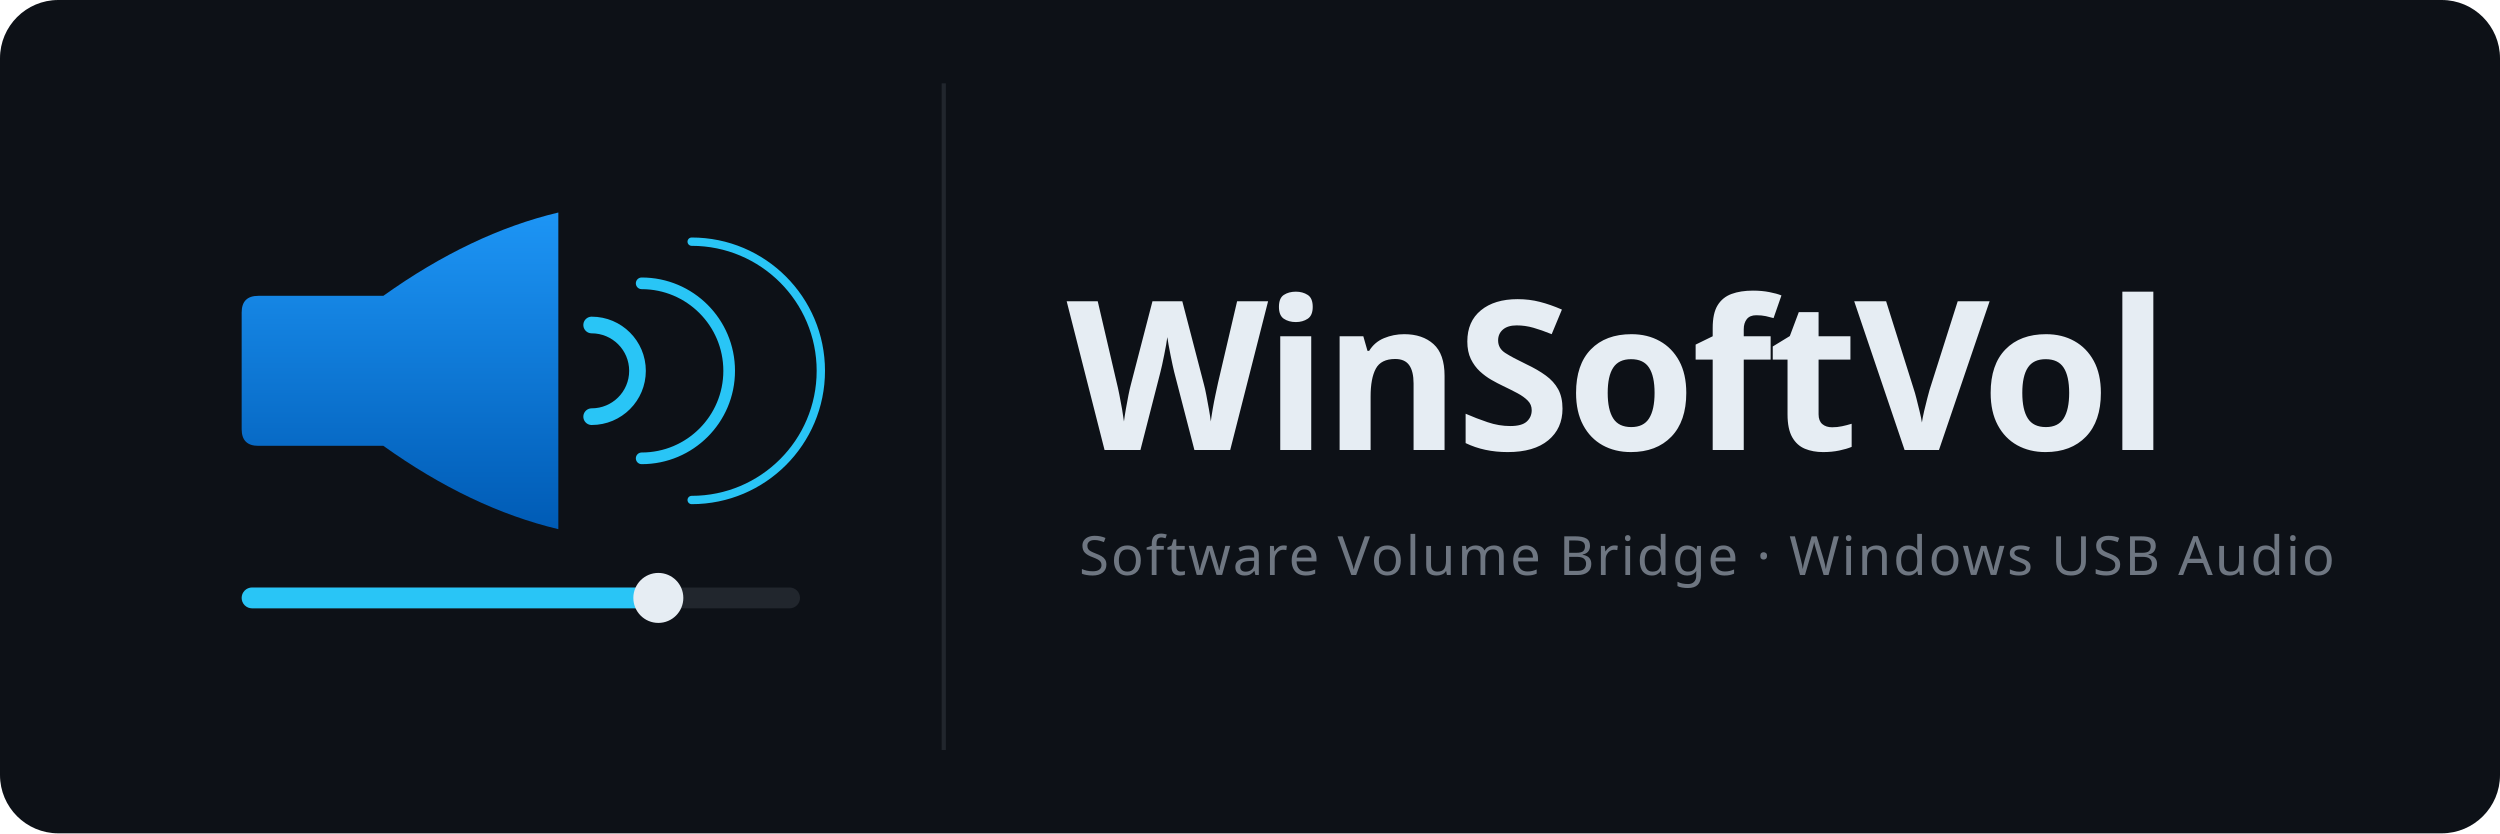
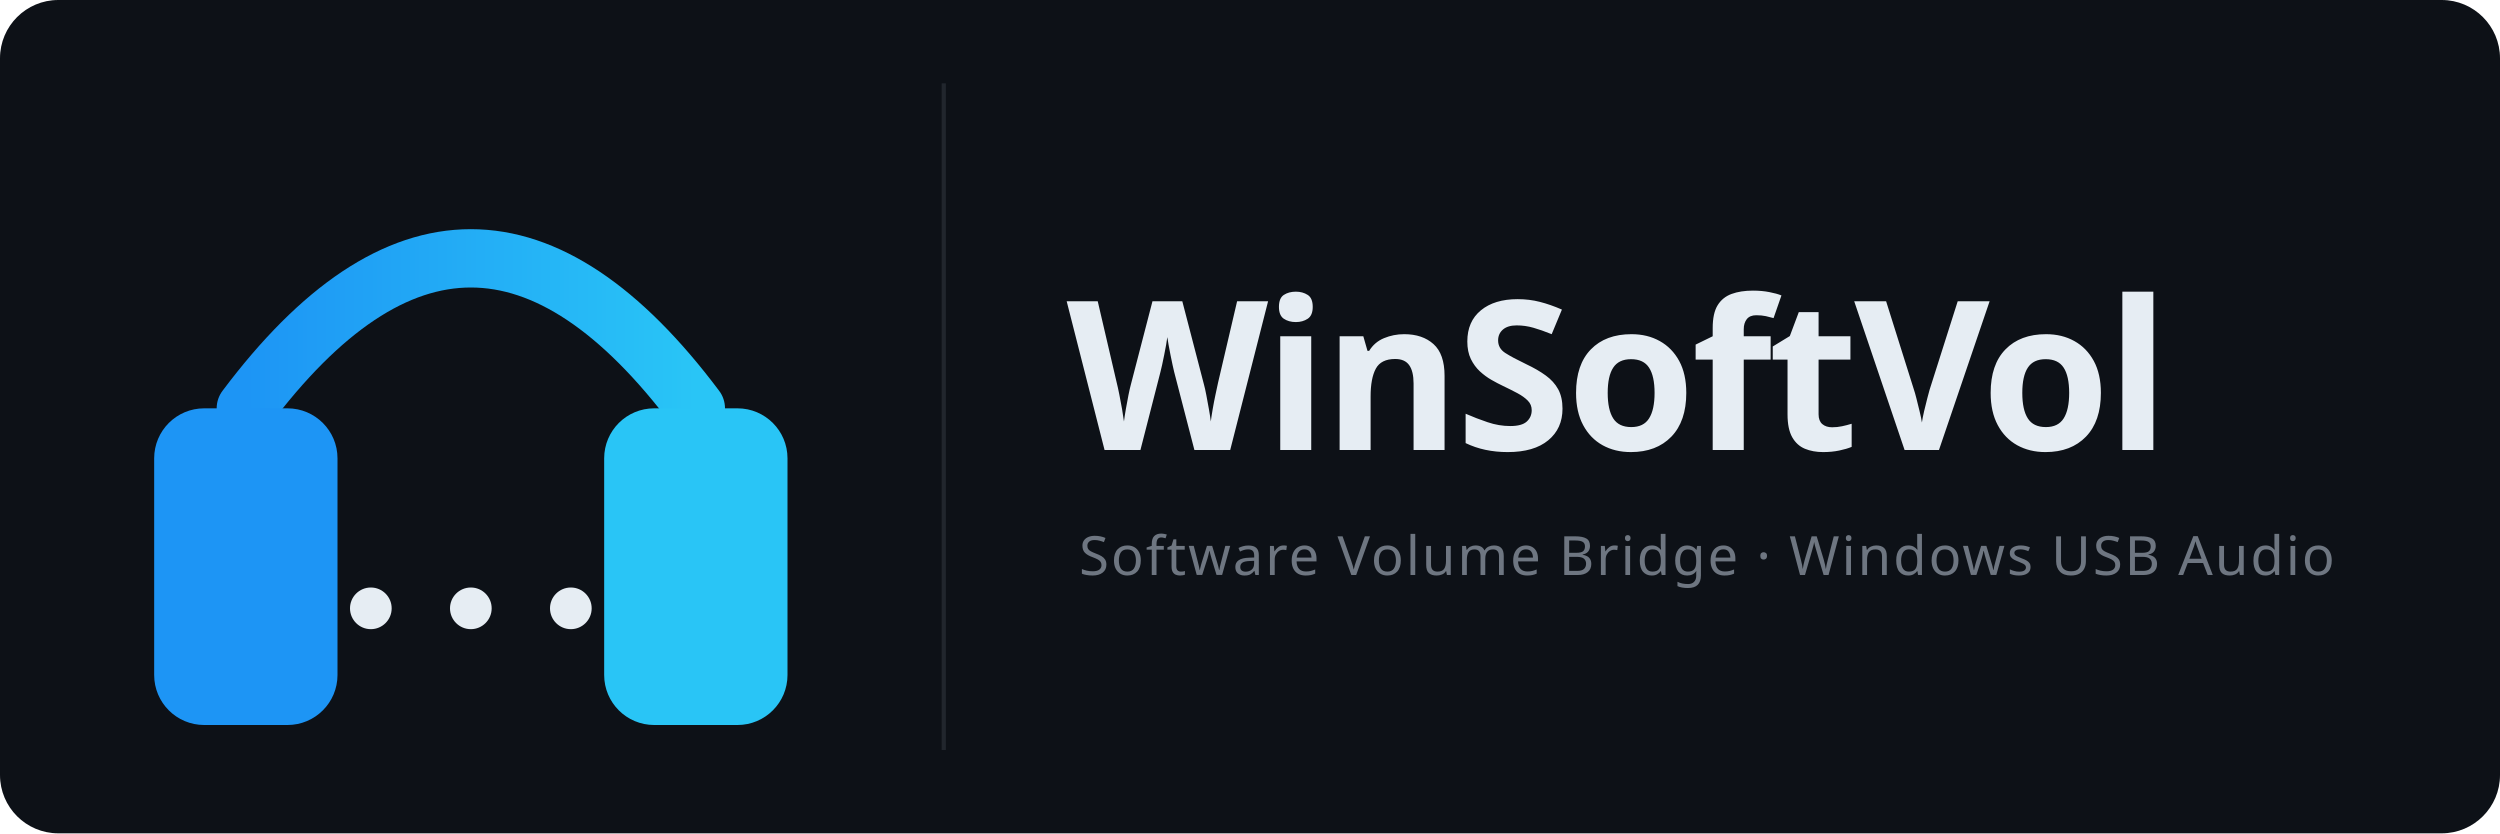
<svg xmlns="http://www.w3.org/2000/svg" width="600" height="200" viewBox="0 0 600 200">
  <defs>
-     <linearGradient id="spk" x1="0" y1="0" x2="0" y2="1">
+     <linearGradient id="arch" x1="0" y1="0" x2="1" y2="0">
      <stop offset="0%" stop-color="#1d95f5" />
-       <stop offset="100%" stop-color="#005bb5" />
+       <stop offset="100%" stop-color="#29c5f6" />
    </linearGradient>
  </defs>
  <rect width="600" height="200" fill="#0d1117" rx="14" />
-   <path d="     M 92,71     L 62,71     Q 58,71 58,75     L 58,103     Q 58,107 62,107     L 92,107     Q 113,122 134,127     L 134,51     Q 113,56 92,71     Z   " fill="url(#spk)" />
-   <path d="M 142,78 A 11,11 0 0,1 142,100" stroke="#29c5f6" stroke-width="4" fill="none" stroke-linecap="round" />
-   <path d="M 154,68 A 21,21 0 0,1 154,110" stroke="#29c5f6" stroke-width="2.8" fill="none" stroke-linecap="round" />
-   <path d="M 166,58 A 31,31 0 0,1 166,120" stroke="#29c5f6" stroke-width="2" fill="none" stroke-linecap="round" />
-   <rect x="58" y="141" width="134" height="5" fill="#21262d" rx="2.5" />
-   <rect x="58" y="141" width="100" height="5" fill="#29c5f6" rx="2.5" />
-   <circle cx="158" cy="143.5" r="6" fill="#e6edf3" />
+   <g transform="translate(-15,-22)">
+     <path d="M 74,120 Q 128,48 182,120" stroke="url(#arch)" stroke-width="14" fill="none" stroke-linecap="round" />
+     <rect x="52" y="120" width="44" height="76" rx="12" fill="#1d95f5" />
+     <rect x="160" y="120" width="44" height="76" rx="12" fill="#29c5f6" />
+     <circle cx="104" cy="168" r="5" fill="#e6edf3" />
+     <circle cx="128" cy="168" r="5" fill="#e6edf3" />
+     <circle cx="152" cy="168" r="5" fill="#e6edf3" />
+   </g>
  <rect x="226" y="20" width="1" height="160" fill="#21262d" />
  <text x="256" y="108" font-family="Segoe UI, SF Pro Display, system-ui, sans-serif" font-size="50" font-weight="800" fill="#e6edf3" letter-spacing="-1">WinSoftVol</text>
  <text x="259" y="138" font-family="Segoe UI, system-ui, sans-serif" font-size="13" fill="#6e7681" letter-spacing="0.5">Software Volume Bridge · Windows USB Audio</text>
</svg>
